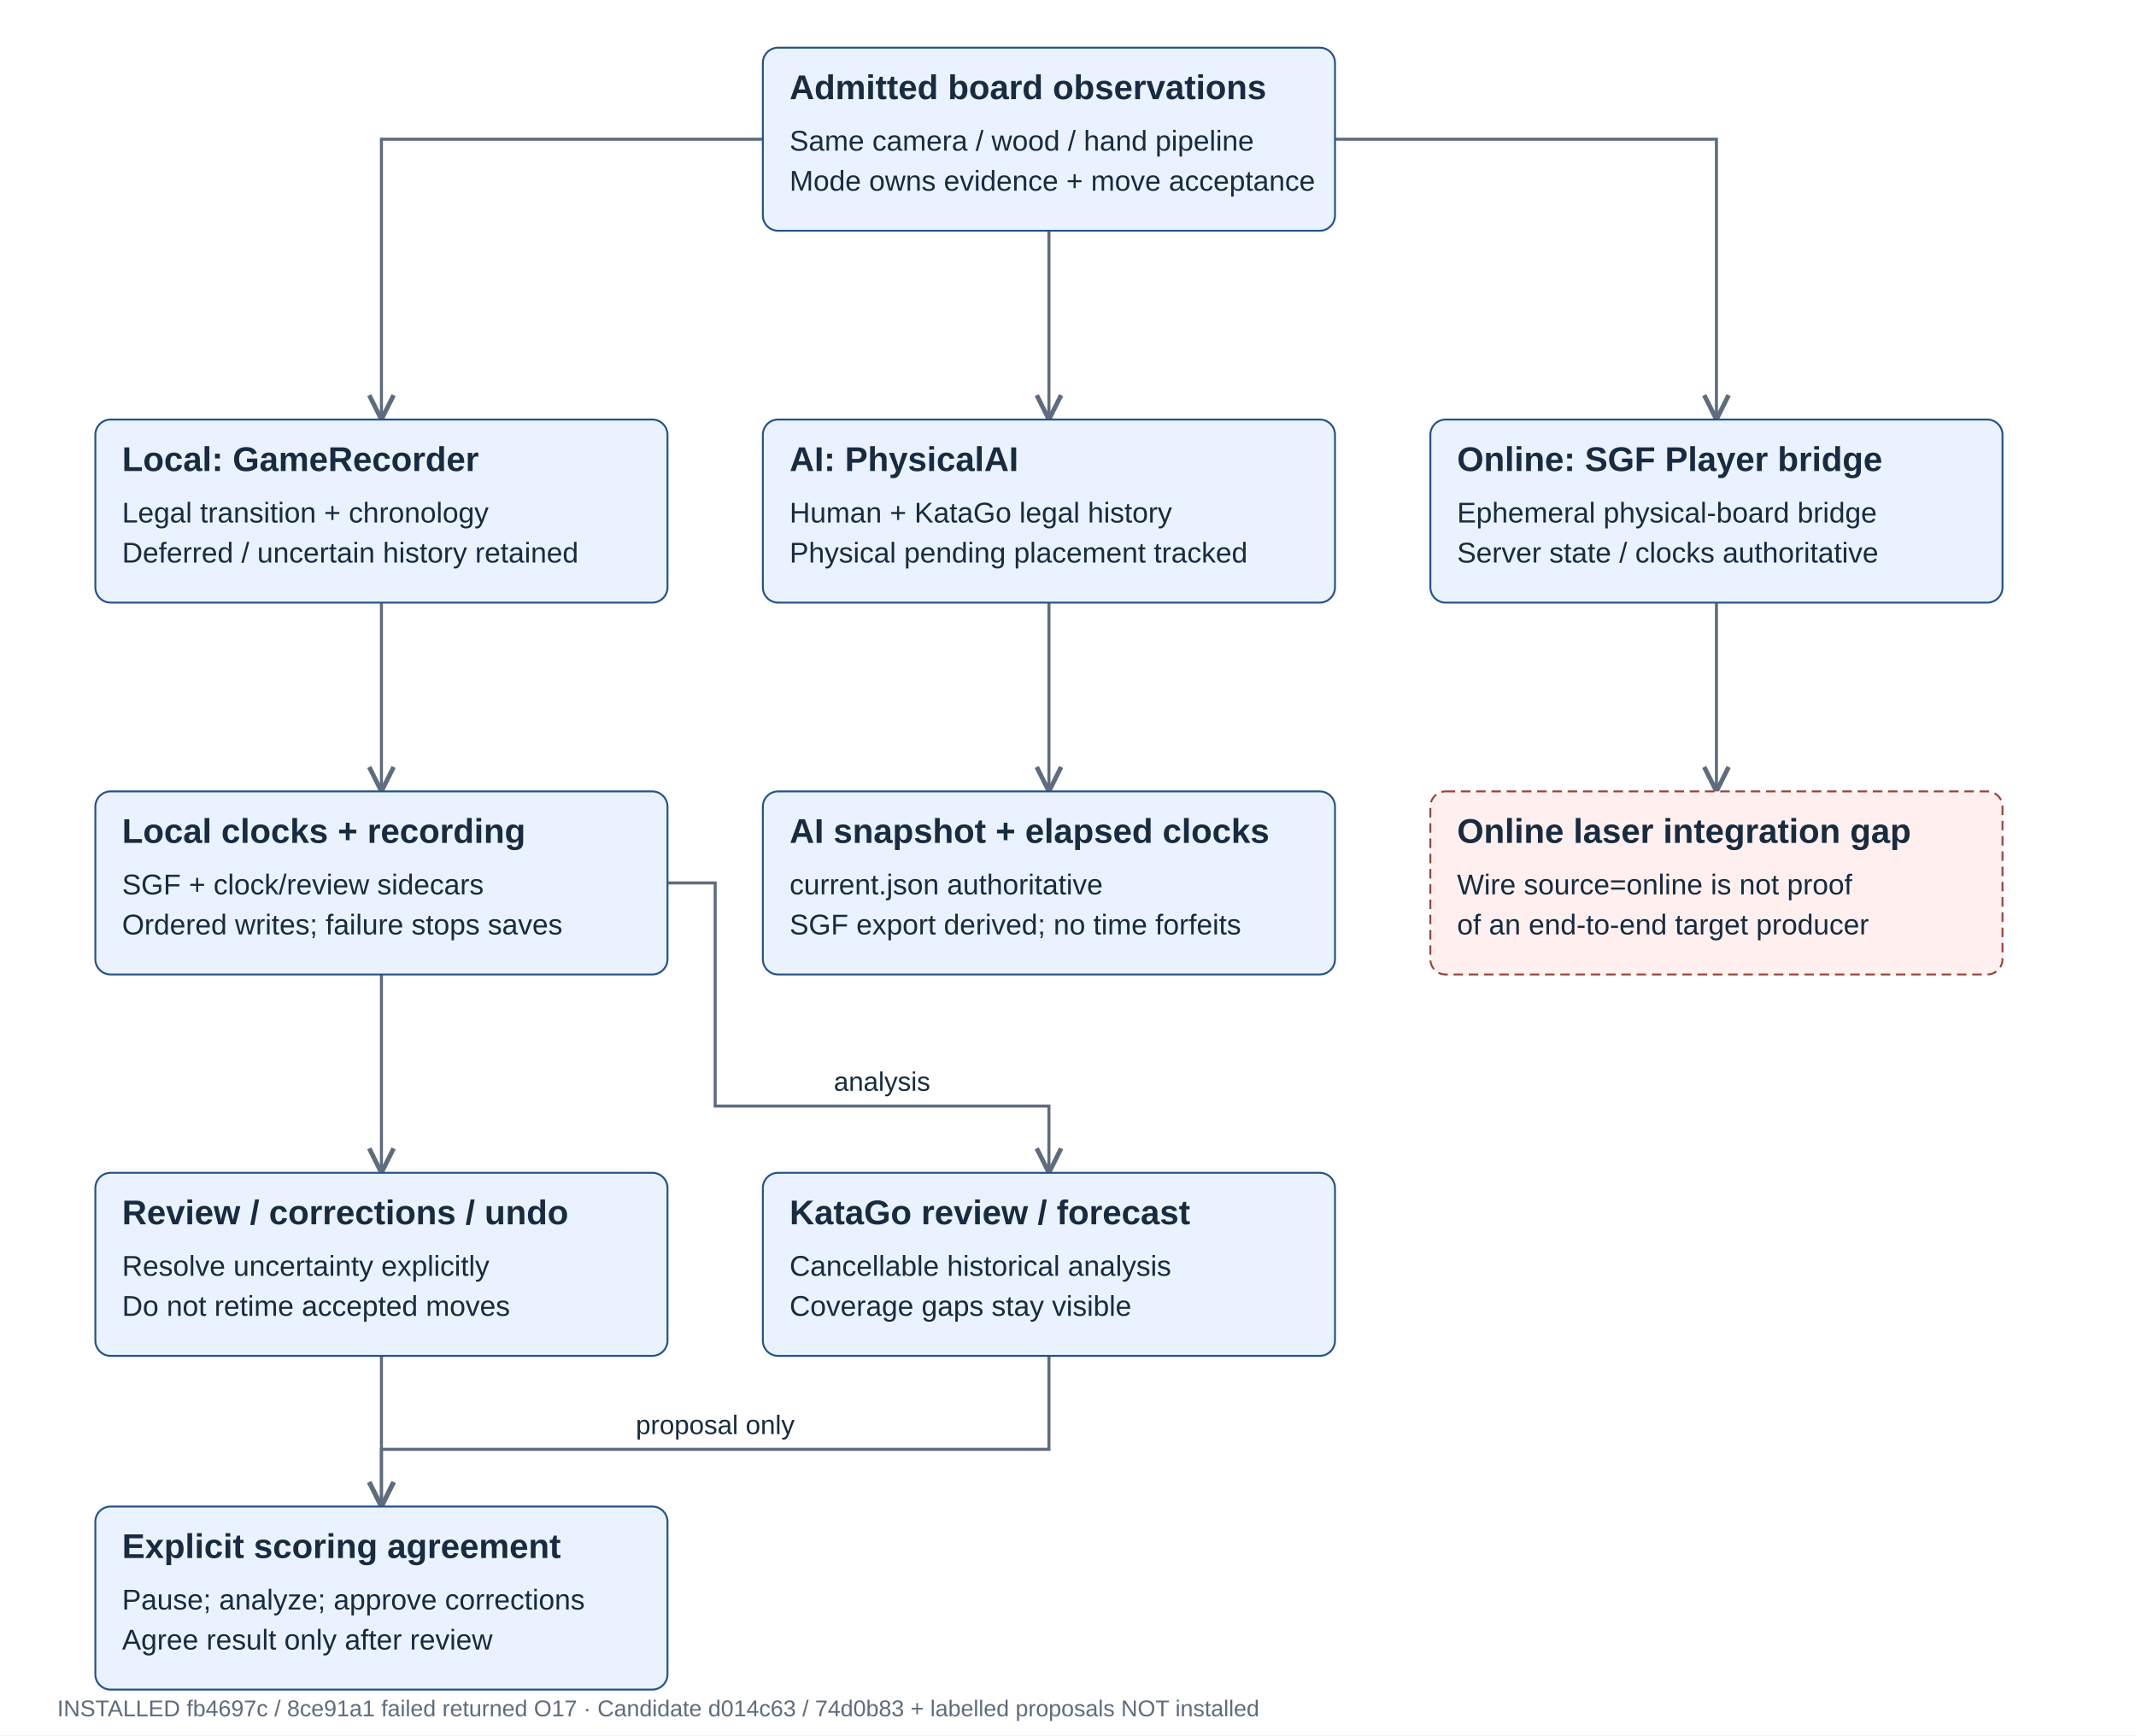
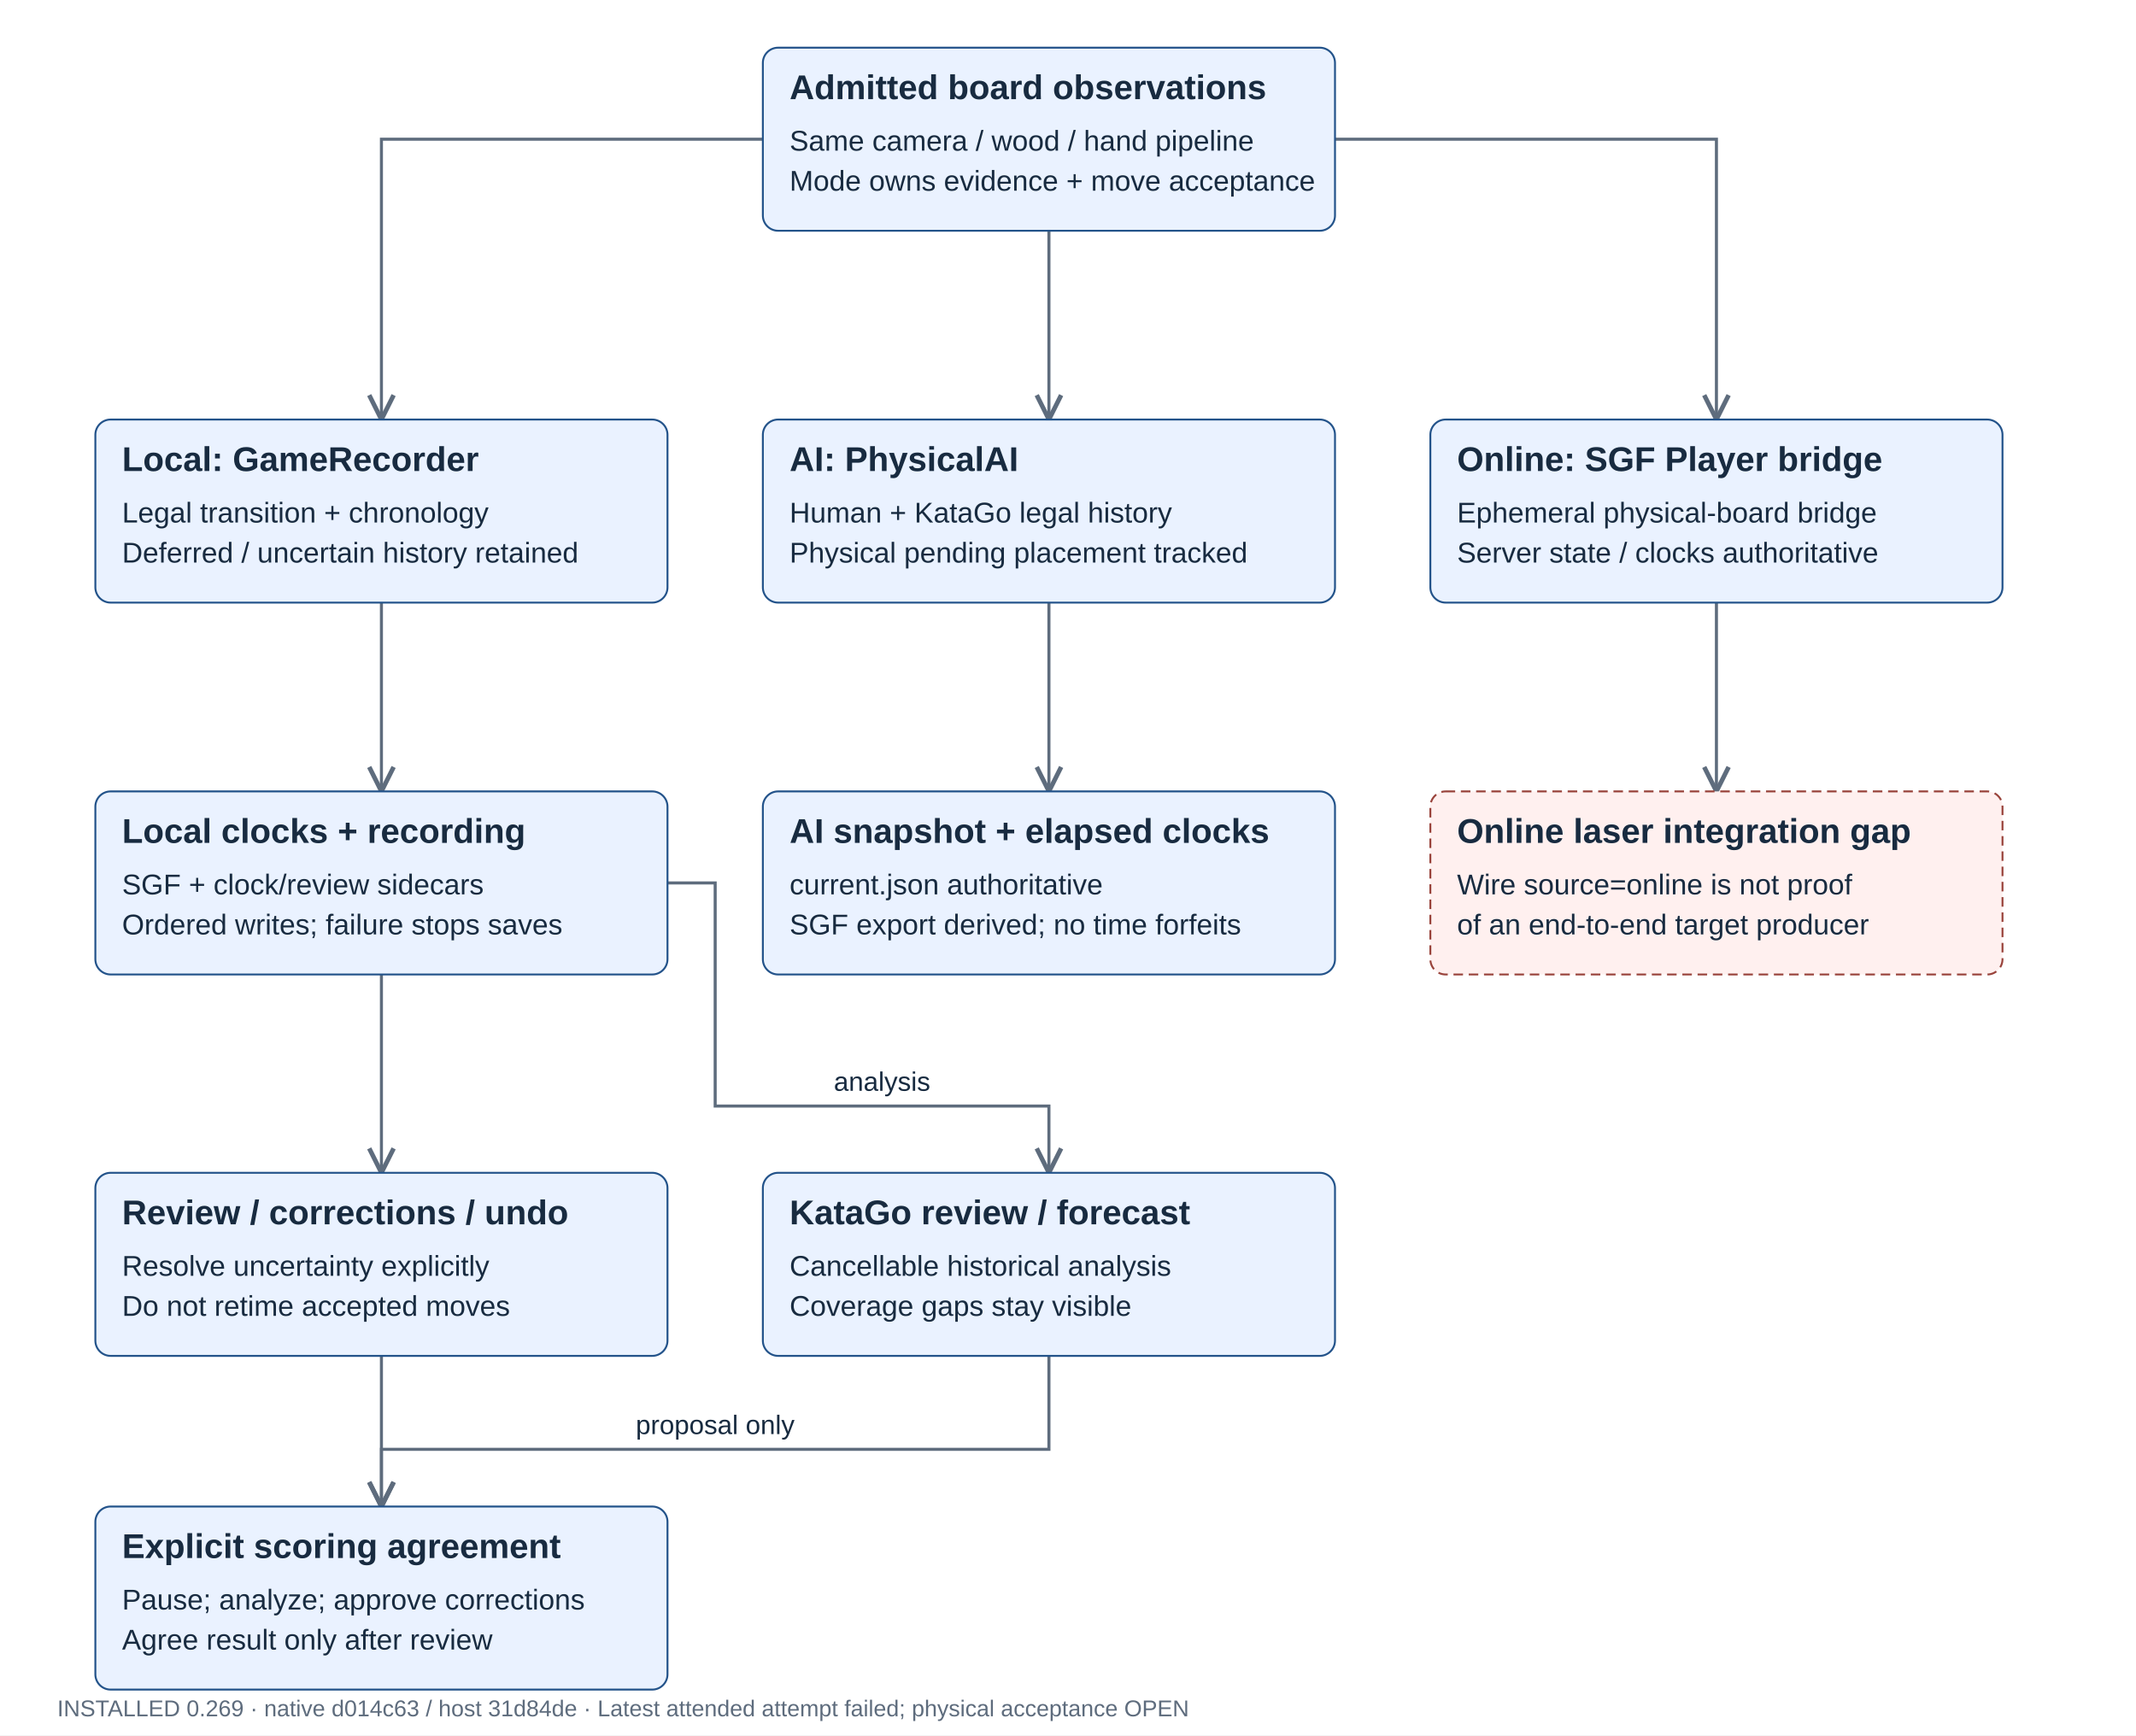
<svg xmlns="http://www.w3.org/2000/svg" viewBox="0 0 1120 910" width="1120" height="910" role="img" aria-labelledby="modes-title modes-desc">
  <defs>
    <marker id="arrow" markerWidth="10" markerHeight="10" refX="9" refY="5" orient="auto-start-reverse">
      <path d="M 1 1 L 9 5 L 1 9" fill="none" stroke="#5e6c7d" stroke-width="1.5" />
    </marker>
  </defs>
  <style>text{font-family:Arial,Helvetica,sans-serif;fill:#182b40}.edge-label{font-size:14px;paint-order:stroke;stroke:#fff;stroke-width:7px;stroke-linejoin:round}.node-title{font-size:18px;font-weight:600}.node-body{font-size:15px}</style>
  <rect width="100%" height="100%" fill="#fff" />
  <polyline points="400.0,73.0 200,73.0 200,140 200.0,220.0" fill="none" stroke="#5e6c7d" stroke-width="1.6" marker-end="url(#arrow)" />
  <polyline points="550.0,121.0 550.0,220.0" fill="none" stroke="#5e6c7d" stroke-width="1.6" marker-end="url(#arrow)" />
  <polyline points="700.0,73.0 900,73.0 900,140 900.0,220.0" fill="none" stroke="#5e6c7d" stroke-width="1.6" marker-end="url(#arrow)" />
  <polyline points="200.0,316.0 200.0,415.0" fill="none" stroke="#5e6c7d" stroke-width="1.6" marker-end="url(#arrow)" />
  <polyline points="550.0,316.0 550.0,415.0" fill="none" stroke="#5e6c7d" stroke-width="1.6" marker-end="url(#arrow)" />
  <polyline points="900.0,316.0 900.0,415.0" fill="none" stroke="#5e6c7d" stroke-width="1.6" marker-end="url(#arrow)" />
  <polyline points="200.0,511.0 200.0,615.0" fill="none" stroke="#5e6c7d" stroke-width="1.6" marker-end="url(#arrow)" />
  <polyline points="350.0,463.0 375,463 375,580 550,580 550.0,615.0" fill="none" stroke="#5e6c7d" stroke-width="1.6" marker-end="url(#arrow)" />
  <text class="edge-label" x="462.5" y="572.0" text-anchor="middle">analysis</text>
  <polyline points="200.0,711.0 200.0,790.0" fill="none" stroke="#5e6c7d" stroke-width="1.6" marker-end="url(#arrow)" />
  <polyline points="550.0,711.0 550,760 200,760 200.0,790.0" fill="none" stroke="#5e6c7d" stroke-width="1.6" marker-end="url(#arrow)" />
  <text class="edge-label" x="375.0" y="752.0" text-anchor="middle">proposal only</text>
  <g data-node="observation">
    <rect x="400" y="25" width="300" height="96" rx="8" fill="#eaf2ff" stroke="#23538a" />
    <text class="node-title" x="414" y="52">Admitted board observations</text>
    <text class="node-body" x="414" y="79">Same camera / wood / hand pipeline</text>
    <text class="node-body" x="414" y="100">Mode owns evidence + move acceptance</text>
  </g>
  <g data-node="local">
    <rect x="50" y="220" width="300" height="96" rx="8" fill="#eaf2ff" stroke="#23538a" />
    <text class="node-title" x="64" y="247">Local: GameRecorder</text>
    <text class="node-body" x="64" y="274">Legal transition + chronology</text>
    <text class="node-body" x="64" y="295">Deferred / uncertain history retained</text>
  </g>
  <g data-node="ai">
    <rect x="400" y="220" width="300" height="96" rx="8" fill="#eaf2ff" stroke="#23538a" />
    <text class="node-title" x="414" y="247">AI: PhysicalAI</text>
    <text class="node-body" x="414" y="274">Human + KataGo legal history</text>
    <text class="node-body" x="414" y="295">Physical pending placement tracked</text>
  </g>
  <g data-node="online">
    <rect x="750" y="220" width="300" height="96" rx="8" fill="#eaf2ff" stroke="#23538a" />
    <text class="node-title" x="764" y="247">Online: SGF Player bridge</text>
    <text class="node-body" x="764" y="274">Ephemeral physical-board bridge</text>
    <text class="node-body" x="764" y="295">Server state / clocks authoritative</text>
  </g>
  <g data-node="clock">
    <rect x="50" y="415" width="300" height="96" rx="8" fill="#eaf2ff" stroke="#23538a" />
    <text class="node-title" x="64" y="442">Local clocks + recording</text>
    <text class="node-body" x="64" y="469">SGF + clock/review sidecars</text>
    <text class="node-body" x="64" y="490">Ordered writes; failure stops saves</text>
  </g>
  <g data-node="aisave">
    <rect x="400" y="415" width="300" height="96" rx="8" fill="#eaf2ff" stroke="#23538a" />
    <text class="node-title" x="414" y="442">AI snapshot + elapsed clocks</text>
    <text class="node-body" x="414" y="469">current.json authoritative</text>
    <text class="node-body" x="414" y="490">SGF export derived; no time forfeits</text>
  </g>
  <g data-node="gap">
    <rect x="750" y="415" width="300" height="96" rx="8" fill="#fff0ef" stroke="#99433b" stroke-dasharray="5 3" />
    <text class="node-title" x="764" y="442">Online laser integration gap</text>
    <text class="node-body" x="764" y="469">Wire source=online is not proof</text>
    <text class="node-body" x="764" y="490">of an end-to-end target producer</text>
  </g>
  <g data-node="review">
    <rect x="50" y="615" width="300" height="96" rx="8" fill="#eaf2ff" stroke="#23538a" />
    <text class="node-title" x="64" y="642">Review / corrections / undo</text>
    <text class="node-body" x="64" y="669">Resolve uncertainty explicitly</text>
    <text class="node-body" x="64" y="690">Do not retime accepted moves</text>
  </g>
  <g data-node="analysis">
    <rect x="400" y="615" width="300" height="96" rx="8" fill="#eaf2ff" stroke="#23538a" />
    <text class="node-title" x="414" y="642">KataGo review / forecast</text>
    <text class="node-body" x="414" y="669">Cancellable historical analysis</text>
    <text class="node-body" x="414" y="690">Coverage gaps stay visible</text>
  </g>
  <g data-node="score">
    <rect x="50" y="790" width="300" height="96" rx="8" fill="#eaf2ff" stroke="#23538a" />
    <text class="node-title" x="64" y="817">Explicit scoring agreement</text>
    <text class="node-body" x="64" y="844">Pause; analyze; approve corrections</text>
    <text class="node-body" x="64" y="865">Agree result only after review</text>
  </g>
-   <text x="30" y="900" style="font-size:12px;fill:#5e6c7d">INSTALLED fb4697c / 8ce91a1 failed returned O17 · Candidate d014c63 / 74d0b83 + labelled proposals NOT installed</text>
+   <text x="30" y="900" style="font-size:12px;fill:#5e6c7d">INSTALLED 0.269 · native d014c63 / host 31d84de · Latest attended attempt failed; physical acceptance OPEN</text>
</svg>
